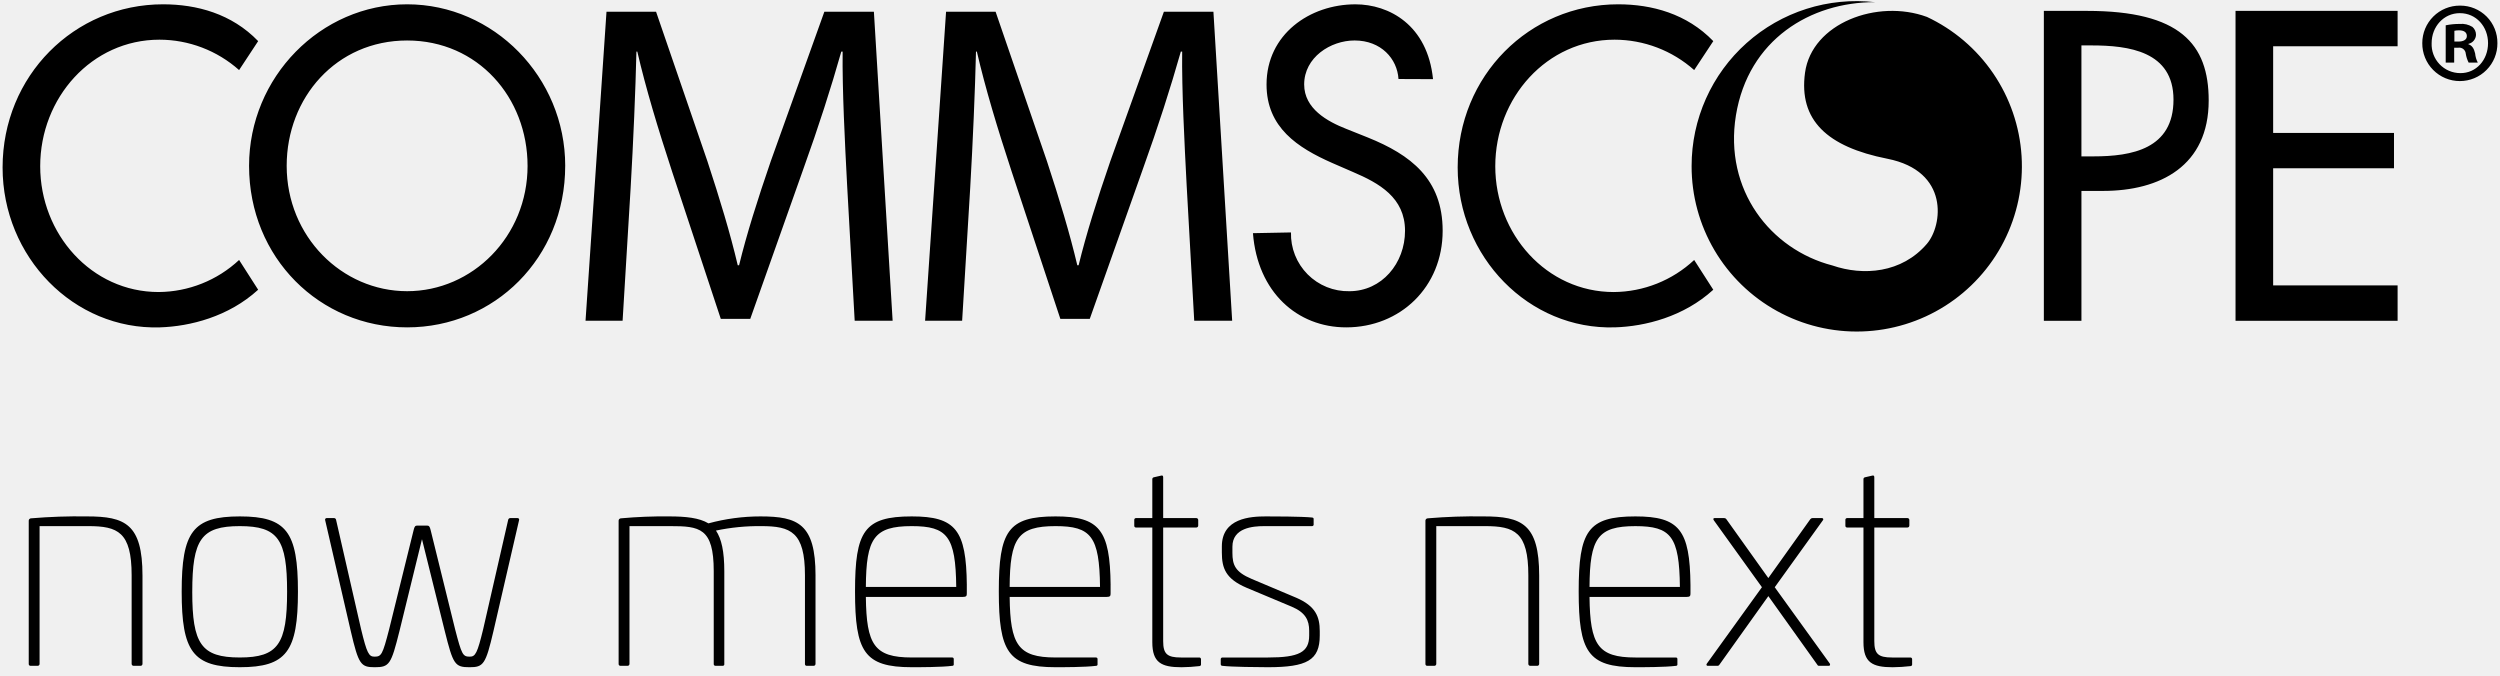
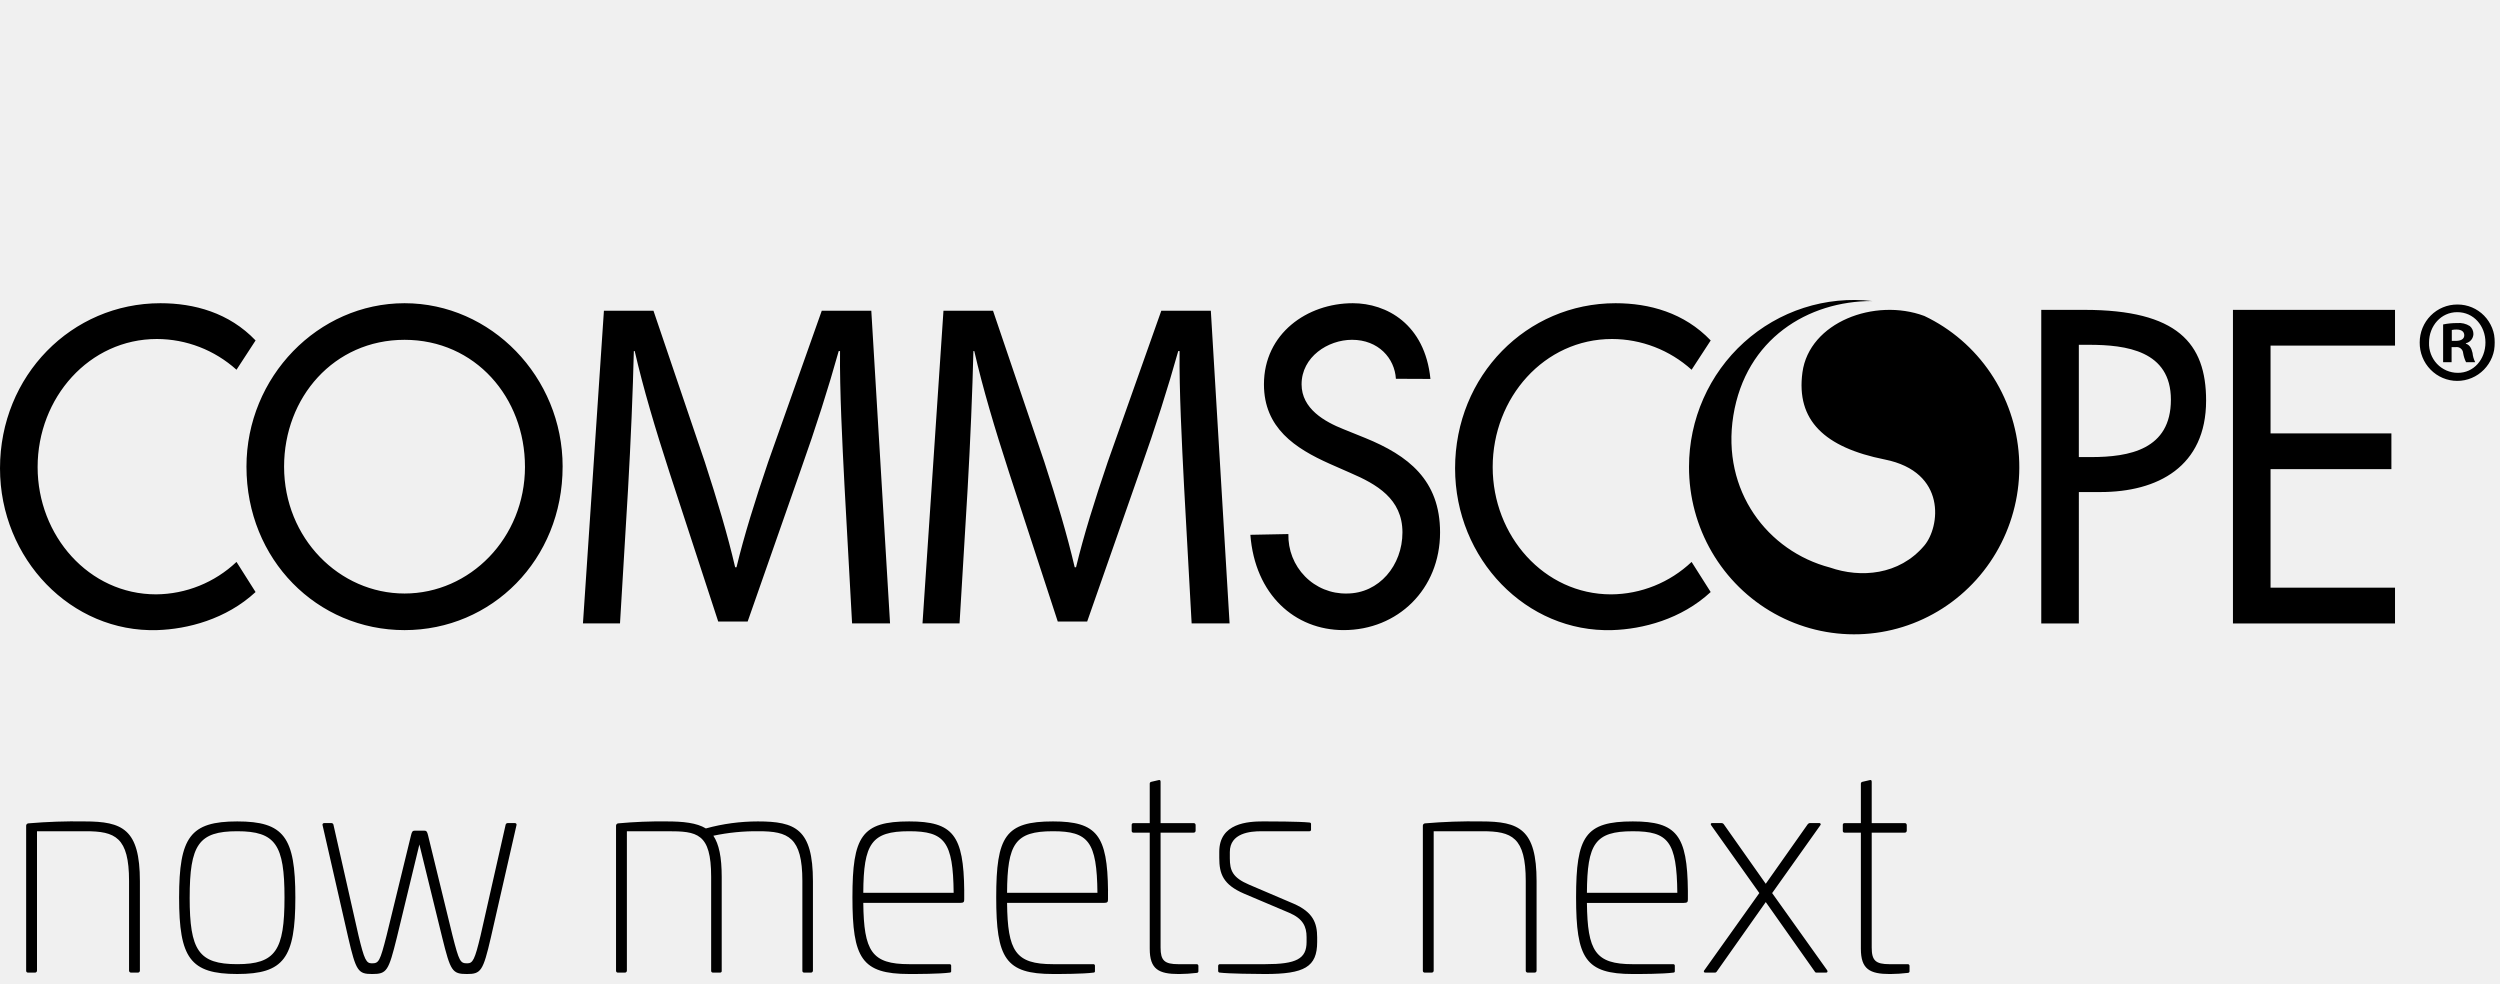
- <svg xmlns="http://www.w3.org/2000/svg" width="174" height="47" viewBox="0 0 174 47" fill="none">
-   <g clip-path="url(#clip0_84_1056)">
-     <path fill-rule="evenodd" clip-rule="evenodd" d="M16.641 4.877C15.114 3.518 13.143 2.765 11.099 2.762C6.393 2.762 2.798 6.794 2.798 11.571C2.798 16.289 6.364 20.325 11.042 20.325C13.122 20.311 15.121 19.514 16.641 18.094L17.967 20.165C15.91 22.048 13.219 22.719 11.128 22.785C5.141 22.971 0.18 17.892 0.18 11.657C0.18 5.278 5.166 0.3 11.349 0.3C13.692 0.3 16.128 0.953 17.968 2.862L16.641 4.877ZM39.338 11.542C39.338 17.949 34.408 22.785 28.336 22.785C22.265 22.785 17.335 17.949 17.335 11.542C17.335 5.364 22.32 0.3 28.337 0.3C34.355 0.3 39.339 5.364 39.339 11.542L39.338 11.542ZM36.718 11.542C36.718 6.794 33.265 2.818 28.336 2.818C23.407 2.818 19.953 6.794 19.953 11.542C19.953 16.463 23.797 20.267 28.337 20.267C32.877 20.267 36.719 16.463 36.719 11.542L36.718 11.542ZM97.335 5.499C97.249 4.088 96.121 2.817 94.279 2.817C92.609 2.817 90.77 3.991 90.77 5.879C90.77 7.566 92.385 8.454 93.695 8.968L95.198 9.569C98.179 10.77 100.409 12.457 100.409 16.062C100.409 19.981 97.455 22.785 93.695 22.785C90.296 22.785 87.525 20.34 87.205 16.229L89.852 16.177C89.838 16.716 89.933 17.253 90.132 17.754C90.331 18.255 90.629 18.71 91.009 19.093C91.389 19.475 91.843 19.777 92.343 19.979C92.843 20.181 93.378 20.279 93.917 20.268C96.173 20.268 97.79 18.324 97.79 16.063C97.79 13.746 95.98 12.745 94.169 11.972L92.72 11.342C90.325 10.284 88.151 8.883 88.151 5.88C88.151 2.389 91.16 0.301 94.335 0.301C96.676 0.301 99.356 1.733 99.739 5.509L97.335 5.499ZM144.867 22.326H142.252V0.758H145.257C151.72 0.758 153.725 3.047 153.725 6.994C153.725 11.542 150.357 13.288 146.372 13.288H144.868V22.326H144.867ZM144.867 10.884H145.706C148.378 10.884 151.275 10.369 151.275 6.937C151.275 3.563 148.155 3.161 145.566 3.161H144.867V10.884ZM155.593 0.758H166.873V3.218H158.211V9.254H166.622V11.713H158.211V19.866H166.873V22.327H155.593V0.758ZM117.915 4.877C116.389 3.517 114.417 2.765 112.373 2.762C107.665 2.762 104.071 6.795 104.071 11.572C104.071 16.29 107.637 20.326 112.316 20.326C114.396 20.312 116.395 19.516 117.915 18.095L119.244 20.166C117.186 22.049 114.492 22.72 112.4 22.784C106.416 22.971 101.454 17.892 101.454 11.657C101.454 5.278 106.441 0.3 112.623 0.3C114.968 0.3 117.402 0.953 119.245 2.862L117.915 4.877ZM59.486 22.323H62.127L60.823 0.817H57.375L53.646 11.219C52.714 13.932 51.969 16.293 51.44 18.462H51.347C50.821 16.228 50.105 13.868 49.235 11.219L45.662 0.817H42.212L40.753 22.322H43.333L43.891 13.102C44.078 9.879 44.233 6.274 44.295 3.593H44.357C44.949 6.146 45.787 8.921 46.781 11.953L50.167 22.193H52.218L55.913 11.762C56.97 8.825 57.841 6.114 58.554 3.593H58.647C58.617 6.273 58.802 9.878 58.959 12.878L59.486 22.323ZM83.118 22.323H85.759L84.454 0.817H81.006L77.278 11.219C76.345 13.932 75.602 16.293 75.072 18.462H74.98C74.452 16.228 73.737 13.868 72.867 11.219L69.294 0.817H65.846L64.387 22.322H66.965L67.525 13.102C67.711 9.879 67.866 6.274 67.929 3.593H67.99C68.581 6.146 69.42 8.921 70.415 11.953L73.8 22.193H75.848L79.545 11.762C80.601 8.825 81.47 6.114 82.185 3.593H82.279C82.247 6.273 82.435 9.878 82.59 12.877L83.118 22.323ZM170.811 3.322H171.089C171.151 3.311 171.215 3.313 171.277 3.329C171.338 3.344 171.396 3.372 171.445 3.412C171.495 3.451 171.536 3.5 171.566 3.556C171.595 3.612 171.613 3.673 171.617 3.736C171.652 3.953 171.719 4.163 171.818 4.359H172.455C172.352 4.16 172.289 3.943 172.269 3.72C172.191 3.371 172.051 3.163 171.804 3.083V3.052C171.947 3.021 172.077 2.943 172.172 2.83C172.267 2.718 172.323 2.577 172.33 2.43C172.332 2.325 172.311 2.22 172.268 2.124C172.225 2.028 172.162 1.942 172.082 1.873C171.818 1.709 171.508 1.636 171.198 1.666C170.87 1.663 170.542 1.696 170.221 1.761V4.358H170.811V3.321V3.322ZM170.825 2.143C170.932 2.12 171.042 2.109 171.152 2.111C171.524 2.111 171.693 2.271 171.693 2.509C171.693 2.782 171.43 2.892 171.105 2.892H170.825V2.143ZM171.212 0.391C170.868 0.389 170.527 0.455 170.209 0.585C169.891 0.716 169.601 0.908 169.358 1.151C169.114 1.394 168.921 1.682 168.789 2C168.658 2.318 168.59 2.659 168.591 3.003C168.588 3.349 168.653 3.691 168.783 4.011C168.912 4.332 169.104 4.623 169.348 4.868C169.591 5.114 169.88 5.309 170.199 5.442C170.518 5.575 170.86 5.643 171.205 5.643C171.551 5.643 171.893 5.575 172.212 5.442C172.531 5.309 172.82 5.114 173.063 4.868C173.306 4.623 173.498 4.332 173.628 4.011C173.758 3.691 173.823 3.349 173.82 3.003C173.824 2.661 173.76 2.321 173.631 2.004C173.503 1.686 173.313 1.398 173.072 1.154C172.831 0.911 172.544 0.719 172.228 0.588C171.911 0.456 171.572 0.39 171.23 0.391H171.212ZM171.212 0.916C172.346 0.916 173.168 1.856 173.168 3.003C173.168 4.166 172.346 5.105 171.23 5.089C170.961 5.088 170.695 5.032 170.448 4.926C170.201 4.819 169.978 4.664 169.792 4.469C169.607 4.274 169.462 4.044 169.368 3.792C169.273 3.54 169.231 3.272 169.242 3.003C169.242 1.856 170.081 0.916 171.198 0.916H171.212ZM134.108 1.175C130.664 -0.09 126.103 1.611 125.63 5.06C125.18 8.359 127.168 10.221 131.357 11.048C135.703 11.905 135.205 15.695 134.112 16.971C132.361 19.016 129.675 19.214 127.539 18.478C123.225 17.36 119.98 13.226 120.82 8.031C121.683 2.748 126.023 0.141 130.496 0.151C128.891 -0.031 127.265 0.128 125.725 0.618C124.185 1.108 122.767 1.918 121.562 2.995C120.357 4.071 119.393 5.39 118.734 6.865C118.075 8.341 117.734 9.938 117.736 11.554C117.731 13.614 118.28 15.638 119.325 17.413C120.371 19.189 121.874 20.651 123.678 21.646C125.482 22.641 127.521 23.133 129.58 23.07C131.639 23.007 133.644 22.392 135.384 21.289C137.124 20.186 138.536 18.635 139.471 16.799C140.406 14.963 140.831 12.91 140.701 10.854C140.57 8.797 139.89 6.814 138.73 5.111C137.57 3.408 135.974 2.048 134.108 1.174L134.108 1.175ZM9.917 40.059V46.206C9.917 46.224 9.914 46.241 9.907 46.258C9.901 46.275 9.891 46.29 9.878 46.302C9.865 46.315 9.85 46.325 9.834 46.332C9.817 46.338 9.799 46.341 9.781 46.341H9.298C9.28 46.341 9.262 46.338 9.246 46.332C9.229 46.325 9.214 46.315 9.201 46.302C9.188 46.29 9.178 46.275 9.172 46.258C9.165 46.241 9.162 46.224 9.162 46.206V40.04C9.162 37.024 8.195 36.618 6.143 36.618H2.755V46.206C2.755 46.224 2.752 46.241 2.746 46.258C2.739 46.275 2.729 46.29 2.716 46.302C2.704 46.315 2.688 46.325 2.672 46.332C2.655 46.338 2.637 46.341 2.619 46.341H2.136C2.117 46.343 2.099 46.341 2.082 46.335C2.064 46.329 2.048 46.319 2.035 46.306C2.022 46.293 2.012 46.277 2.006 46.26C2 46.242 1.998 46.224 2 46.206V36.232C2.002 36.191 2.019 36.152 2.048 36.124C2.076 36.095 2.115 36.078 2.156 36.076C3.456 35.966 4.76 35.921 6.065 35.942C8.698 35.942 9.917 36.464 9.917 40.059L9.917 40.059ZM20.737 41.18C20.737 45.336 19.943 46.438 16.691 46.438C13.42 46.438 12.645 45.336 12.645 41.18C12.645 37.024 13.421 35.942 16.693 35.942C19.944 35.942 20.737 37.024 20.737 41.18ZM13.381 41.18C13.381 44.814 14.001 45.761 16.691 45.761C19.362 45.761 19.982 44.814 19.982 41.18C19.982 37.547 19.362 36.618 16.691 36.618C14.002 36.618 13.382 37.546 13.382 41.18H13.381ZM36.009 36.058C36.029 36.055 36.049 36.058 36.067 36.065C36.086 36.073 36.101 36.085 36.113 36.101C36.125 36.117 36.133 36.136 36.135 36.156C36.137 36.175 36.133 36.195 36.125 36.213L34.344 43.926C33.802 46.246 33.648 46.439 32.68 46.439C31.654 46.439 31.538 46.246 30.957 43.926L29.37 37.528L27.802 43.926C27.221 46.246 27.105 46.439 26.079 46.439C25.111 46.439 24.956 46.246 24.414 43.926L22.633 36.213C22.625 36.195 22.622 36.175 22.624 36.156C22.626 36.136 22.634 36.117 22.646 36.101C22.657 36.086 22.673 36.073 22.692 36.065C22.71 36.058 22.73 36.055 22.75 36.058H23.254C23.286 36.059 23.317 36.071 23.342 36.092C23.367 36.113 23.384 36.142 23.389 36.174L25.131 43.79C25.538 45.471 25.673 45.703 26.06 45.703C26.544 45.703 26.622 45.587 27.086 43.79L28.79 36.889C28.848 36.638 28.906 36.58 29.041 36.58H29.719C29.854 36.58 29.913 36.638 29.971 36.889L31.674 43.79C32.138 45.587 32.216 45.703 32.7 45.703C33.087 45.703 33.222 45.47 33.629 43.79L35.371 36.174C35.379 36.139 35.398 36.108 35.427 36.087C35.456 36.065 35.491 36.055 35.527 36.058H36.011H36.009ZM56.76 40.059V46.206C56.76 46.224 56.757 46.242 56.75 46.258C56.744 46.275 56.734 46.29 56.721 46.303C56.708 46.315 56.693 46.325 56.677 46.332C56.66 46.339 56.642 46.342 56.624 46.341H56.142C56.125 46.341 56.108 46.338 56.093 46.331C56.077 46.324 56.063 46.313 56.052 46.3C56.041 46.287 56.033 46.272 56.029 46.256C56.024 46.24 56.023 46.223 56.025 46.206V40.04C56.025 37.024 55.038 36.618 52.986 36.618C51.926 36.606 50.868 36.71 49.831 36.928C50.218 37.507 50.412 38.377 50.412 39.769V46.206C50.416 46.223 50.416 46.24 50.412 46.257C50.408 46.274 50.4 46.29 50.389 46.303C50.377 46.316 50.363 46.327 50.347 46.333C50.331 46.34 50.313 46.343 50.296 46.341H49.792C49.776 46.341 49.759 46.337 49.743 46.33C49.728 46.323 49.714 46.313 49.703 46.3C49.692 46.287 49.684 46.272 49.679 46.256C49.675 46.239 49.673 46.222 49.676 46.206V39.75C49.676 36.734 48.689 36.618 46.637 36.618H43.812V46.206C43.812 46.224 43.809 46.242 43.802 46.258C43.795 46.275 43.785 46.29 43.773 46.303C43.76 46.315 43.745 46.325 43.728 46.332C43.712 46.339 43.694 46.342 43.676 46.341H43.192C43.174 46.343 43.155 46.341 43.138 46.335C43.12 46.329 43.105 46.319 43.092 46.306C43.078 46.293 43.069 46.278 43.062 46.26C43.056 46.243 43.054 46.224 43.056 46.206V36.232C43.058 36.191 43.075 36.153 43.104 36.124C43.133 36.095 43.171 36.078 43.212 36.076C44.331 35.974 45.455 35.929 46.579 35.942C47.721 35.942 48.669 36.039 49.308 36.426C50.488 36.105 51.706 35.942 52.928 35.942C55.541 35.942 56.761 36.464 56.761 40.059H56.76ZM67.29 40.716V41.296C67.29 41.47 67.27 41.547 66.999 41.547H60.264C60.303 44.872 60.845 45.761 63.458 45.761H66.265C66.281 45.759 66.297 45.761 66.312 45.766C66.327 45.771 66.34 45.78 66.352 45.791C66.363 45.802 66.371 45.816 66.376 45.831C66.381 45.846 66.383 45.862 66.381 45.877V46.225C66.384 46.24 66.384 46.255 66.381 46.269C66.378 46.283 66.371 46.296 66.362 46.308C66.352 46.319 66.34 46.328 66.327 46.334C66.313 46.34 66.299 46.342 66.284 46.341C65.549 46.438 63.981 46.438 63.459 46.438C60.148 46.438 59.51 45.355 59.51 41.161C59.51 36.966 60.148 35.942 63.457 35.942C66.516 35.942 67.252 36.889 67.291 40.716H67.29ZM60.263 40.852H66.554C66.516 37.333 65.935 36.618 63.457 36.618C60.825 36.618 60.283 37.469 60.264 40.852H60.263ZM77.297 40.716V41.296C77.297 41.47 77.278 41.547 77.007 41.547H70.272C70.31 44.872 70.852 45.761 73.466 45.761H76.272C76.288 45.759 76.304 45.761 76.319 45.766C76.334 45.771 76.348 45.78 76.359 45.791C76.37 45.802 76.379 45.816 76.384 45.831C76.389 45.846 76.391 45.862 76.389 45.877V46.225C76.392 46.24 76.392 46.255 76.389 46.269C76.385 46.283 76.379 46.296 76.369 46.308C76.36 46.319 76.348 46.328 76.334 46.334C76.321 46.34 76.306 46.342 76.292 46.341C75.556 46.438 73.988 46.438 73.466 46.438C70.156 46.438 69.517 45.355 69.517 41.161C69.517 36.966 70.156 35.942 73.466 35.942C76.524 35.942 77.26 36.889 77.299 40.716H77.297ZM70.271 40.852H76.562C76.523 37.333 75.942 36.618 73.465 36.618C70.833 36.618 70.291 37.469 70.272 40.852H70.271ZM80.821 33.101C80.899 33.082 80.957 33.101 80.957 33.217V36.058H83.26C83.278 36.058 83.296 36.061 83.312 36.068C83.329 36.074 83.344 36.084 83.357 36.097C83.37 36.11 83.38 36.125 83.386 36.141C83.393 36.158 83.396 36.176 83.396 36.194V36.58C83.396 36.598 83.393 36.616 83.386 36.633C83.38 36.649 83.37 36.664 83.357 36.677C83.344 36.69 83.329 36.7 83.312 36.706C83.296 36.713 83.278 36.716 83.26 36.715H80.957V44.622C80.957 45.511 81.228 45.762 82.195 45.762H83.454C83.471 45.76 83.488 45.761 83.504 45.766C83.52 45.77 83.535 45.778 83.548 45.789C83.561 45.8 83.571 45.814 83.578 45.829C83.585 45.845 83.589 45.862 83.589 45.879V46.226C83.592 46.243 83.591 46.26 83.587 46.277C83.582 46.293 83.574 46.308 83.563 46.321C83.552 46.334 83.538 46.345 83.522 46.352C83.507 46.358 83.49 46.362 83.473 46.362C83.062 46.41 82.648 46.436 82.234 46.44C80.821 46.44 80.201 46.111 80.201 44.7V36.716H79.061C79.044 36.716 79.027 36.712 79.012 36.705C78.996 36.698 78.983 36.688 78.972 36.675C78.961 36.662 78.953 36.647 78.948 36.63C78.943 36.614 78.942 36.597 78.945 36.58V36.194C78.942 36.177 78.943 36.16 78.948 36.144C78.953 36.127 78.961 36.112 78.972 36.099C78.983 36.087 78.996 36.076 79.012 36.069C79.027 36.062 79.044 36.059 79.061 36.059H80.201V33.352C80.2 33.319 80.21 33.286 80.232 33.261C80.254 33.236 80.285 33.22 80.318 33.217L80.821 33.101ZM91.332 36.02C91.429 36.039 91.429 36.078 91.429 36.155V36.484C91.433 36.501 91.433 36.518 91.429 36.535C91.425 36.552 91.417 36.568 91.405 36.581C91.394 36.594 91.38 36.605 91.363 36.611C91.347 36.618 91.33 36.62 91.312 36.619H87.964C87.209 36.619 85.776 36.735 85.776 38.049V38.474C85.776 39.325 85.97 39.808 87.112 40.291L90.228 41.606C91.564 42.186 91.855 42.92 91.855 43.925V44.235C91.855 45.955 90.964 46.438 88.235 46.438C87.615 46.438 85.68 46.419 85.079 46.342C85.064 46.343 85.048 46.34 85.034 46.335C85.019 46.329 85.006 46.321 84.995 46.31C84.984 46.299 84.976 46.286 84.97 46.271C84.965 46.257 84.962 46.241 84.963 46.226V45.878C84.963 45.861 84.967 45.844 84.974 45.829C84.981 45.813 84.992 45.8 85.004 45.789C85.017 45.778 85.032 45.769 85.049 45.765C85.065 45.76 85.082 45.759 85.099 45.762H88.254C90.403 45.762 91.119 45.394 91.119 44.234V43.906C91.119 43.171 90.867 42.63 89.9 42.224L86.764 40.909C85.312 40.291 85.041 39.556 85.041 38.455V38.029C85.041 36.058 87.035 35.942 88.1 35.942C88.564 35.942 90.577 35.942 91.332 36.02V36.02ZM107.127 40.059V46.206C107.127 46.224 107.124 46.242 107.117 46.259C107.111 46.275 107.101 46.291 107.088 46.303C107.075 46.316 107.06 46.326 107.044 46.332C107.027 46.339 107.009 46.342 106.991 46.342H106.507C106.49 46.342 106.472 46.339 106.455 46.332C106.438 46.326 106.423 46.316 106.411 46.303C106.398 46.291 106.388 46.275 106.381 46.259C106.375 46.242 106.372 46.224 106.372 46.206V40.04C106.372 37.024 105.404 36.618 103.352 36.618H99.965V46.206C99.965 46.224 99.962 46.241 99.955 46.258C99.949 46.275 99.939 46.29 99.926 46.302C99.913 46.315 99.898 46.325 99.882 46.332C99.865 46.338 99.847 46.341 99.829 46.341H99.345C99.327 46.343 99.308 46.341 99.291 46.335C99.274 46.329 99.258 46.319 99.245 46.306C99.232 46.293 99.222 46.277 99.216 46.26C99.21 46.242 99.208 46.224 99.21 46.206V36.232C99.212 36.191 99.228 36.152 99.257 36.124C99.286 36.095 99.325 36.078 99.365 36.076C100.665 35.966 101.97 35.921 103.274 35.942C105.907 35.942 107.127 36.464 107.127 40.059V40.059ZM117.657 40.717V41.297C117.657 41.471 117.637 41.548 117.367 41.548H110.63C110.669 44.873 111.211 45.762 113.824 45.762H116.631C116.647 45.76 116.663 45.761 116.678 45.767C116.693 45.772 116.707 45.78 116.718 45.791C116.729 45.803 116.737 45.816 116.743 45.831C116.748 45.846 116.749 45.862 116.747 45.878V46.226C116.751 46.24 116.751 46.255 116.747 46.269C116.744 46.283 116.737 46.297 116.728 46.308C116.719 46.319 116.707 46.328 116.693 46.334C116.68 46.34 116.665 46.343 116.651 46.342C115.915 46.438 114.347 46.438 113.825 46.438C110.515 46.438 109.876 45.356 109.876 41.161C109.876 36.967 110.514 35.942 113.824 35.942C116.883 35.942 117.618 36.889 117.657 40.716V40.717ZM110.63 40.852H116.921C116.883 37.334 116.302 36.619 113.824 36.619C111.192 36.618 110.65 37.469 110.63 40.852V40.852ZM126.793 36.058C126.813 36.054 126.833 36.057 126.851 36.065C126.869 36.074 126.883 36.088 126.892 36.106C126.901 36.124 126.904 36.144 126.9 36.164C126.896 36.183 126.886 36.201 126.871 36.214L123.522 40.872L127.356 46.187C127.395 46.264 127.375 46.342 127.278 46.342H126.62C126.592 46.346 126.564 46.34 126.539 46.326C126.515 46.312 126.495 46.291 126.484 46.264L123.077 41.49L119.67 46.264C119.654 46.291 119.631 46.313 119.604 46.326C119.576 46.34 119.545 46.346 119.514 46.342H118.875C118.856 46.346 118.836 46.343 118.818 46.335C118.8 46.326 118.785 46.312 118.777 46.294C118.768 46.276 118.765 46.256 118.769 46.236C118.772 46.217 118.783 46.199 118.798 46.186L122.63 40.87L119.281 36.212C119.223 36.134 119.243 36.056 119.34 36.056H119.998C120.028 36.057 120.057 36.064 120.084 36.077C120.111 36.091 120.135 36.11 120.153 36.134L123.076 40.232L125.999 36.134C126.018 36.11 126.041 36.091 126.068 36.077C126.095 36.064 126.125 36.057 126.155 36.056H126.793V36.058ZM130.316 33.101C130.394 33.082 130.452 33.101 130.452 33.217V36.058H132.755C132.773 36.058 132.791 36.061 132.808 36.068C132.824 36.074 132.84 36.084 132.852 36.097C132.865 36.11 132.875 36.125 132.881 36.141C132.888 36.158 132.891 36.176 132.891 36.194V36.58C132.891 36.598 132.888 36.616 132.881 36.632C132.875 36.649 132.865 36.664 132.852 36.677C132.839 36.689 132.824 36.699 132.808 36.706C132.791 36.713 132.773 36.716 132.755 36.715H130.452V44.622C130.452 45.511 130.723 45.762 131.691 45.762H132.949C132.966 45.76 132.983 45.761 132.999 45.766C133.016 45.77 133.031 45.778 133.043 45.789C133.056 45.8 133.067 45.814 133.074 45.829C133.081 45.845 133.084 45.862 133.084 45.879V46.226C133.087 46.243 133.086 46.26 133.082 46.277C133.077 46.293 133.069 46.308 133.058 46.321C133.047 46.334 133.033 46.345 133.018 46.352C133.002 46.358 132.986 46.362 132.969 46.362C132.557 46.41 132.144 46.436 131.729 46.44C130.316 46.44 129.697 46.111 129.697 44.7V36.716H128.555C128.538 36.716 128.521 36.712 128.506 36.705C128.49 36.698 128.477 36.688 128.466 36.675C128.455 36.662 128.447 36.647 128.442 36.63C128.437 36.614 128.436 36.597 128.439 36.58V36.194C128.436 36.177 128.437 36.16 128.442 36.144C128.447 36.127 128.455 36.112 128.466 36.099C128.477 36.087 128.49 36.076 128.506 36.069C128.521 36.062 128.538 36.059 128.555 36.059H129.697V33.352C129.695 33.319 129.706 33.286 129.728 33.261C129.749 33.236 129.78 33.22 129.813 33.217L130.316 33.101Z" fill="black" />
+ <svg xmlns="http://www.w3.org/2000/svg" width="150" height="59" viewBox="0 0 150 59" fill="none">
+   <mask id="mask0_224_275" style="mask-type:luminance" maskUnits="userSpaceOnUse" x="0" y="18" width="150" height="41">
+     <path d="M149.69 18H0V58.442H149.69V18Z" fill="white" />
+   </mask>
+   <g mask="url(#mask0_224_275)">
+     <path fill-rule="evenodd" clip-rule="evenodd" d="M14.19 22.185C12.874 21 11.175 20.343 9.413 20.34C5.356 20.34 2.257 23.858 2.257 28.025C2.257 32.14 5.331 35.661 9.363 35.661C11.157 35.648 12.88 34.954 14.19 33.715L15.334 35.522C13.56 37.164 11.241 37.749 9.438 37.806C4.277 37.969 0 33.539 0 28.099C0 22.535 4.298 18.193 9.628 18.193C11.648 18.193 13.748 18.762 15.335 20.427L14.19 22.185ZM33.757 28C33.757 33.589 29.506 37.807 24.272 37.807C19.038 37.807 14.788 33.588 14.788 27.999C14.788 22.61 19.086 18.193 24.273 18.193C29.461 18.193 33.758 22.61 33.758 27.999L33.757 28ZM31.498 28C31.498 23.858 28.521 20.389 24.272 20.389C20.024 20.389 17.045 23.858 17.045 27.999C17.045 32.292 20.36 35.611 24.273 35.611C28.187 35.611 31.499 32.292 31.499 27.999L31.498 28ZM83.754 22.727C83.68 21.497 82.708 20.388 81.12 20.388C79.68 20.388 78.095 21.412 78.095 23.059C78.095 24.531 79.487 25.305 80.616 25.754L81.912 26.278C84.482 27.325 86.404 28.797 86.404 31.942C86.404 35.361 83.858 37.806 80.616 37.806C77.686 37.806 75.297 35.674 75.022 32.088L77.303 32.043C77.291 32.513 77.373 32.981 77.544 33.418C77.716 33.855 77.973 34.253 78.301 34.586C78.628 34.92 79.019 35.183 79.45 35.359C79.881 35.535 80.343 35.621 80.808 35.611C82.752 35.611 84.147 33.915 84.147 31.943C84.147 29.922 82.586 29.048 81.025 28.375L79.776 27.825C77.711 26.901 75.837 25.68 75.837 23.06C75.837 20.015 78.431 18.193 81.168 18.193C83.186 18.193 85.496 19.442 85.826 22.736L83.754 22.727ZM124.73 37.407H122.476V18.592H125.066C130.638 18.592 132.366 20.589 132.366 24.032C132.366 27.999 129.463 29.523 126.027 29.523H124.731L124.73 37.407ZM124.73 27.425H125.453C127.757 27.425 130.254 26.976 130.254 23.982C130.254 21.038 127.564 20.688 125.333 20.688H124.73V27.425ZM133.977 18.592H143.701V20.738H136.233V26.003H143.484V28.149H136.233V35.261H143.701V37.407H133.977V18.592ZM101.496 22.185C100.18 20.999 98.48 20.342 96.718 20.34C92.659 20.34 89.561 23.858 89.561 28.026C89.561 32.141 92.635 35.662 96.669 35.662C98.462 35.65 100.185 34.955 101.496 33.716L102.641 35.522C100.867 37.165 98.545 37.75 96.741 37.806C91.583 37.969 87.305 33.538 87.305 28.099C87.305 22.535 91.604 18.193 96.933 18.193C98.955 18.193 101.053 18.762 102.642 20.427L101.496 22.185ZM51.125 37.404H53.403L52.278 18.644H49.306L46.091 27.717C45.288 30.084 44.646 32.144 44.19 34.035H44.109C43.656 32.087 43.039 30.028 42.288 27.717L39.208 18.644H36.235L34.977 37.403H37.2L37.682 29.36C37.843 26.548 37.977 23.403 38.03 21.065H38.083C38.593 23.292 39.316 25.713 40.173 28.358L43.092 37.29H44.86L48.046 28.191C48.957 25.629 49.707 23.264 50.322 21.065H50.402C50.376 23.403 50.536 26.548 50.671 29.164L51.125 37.404ZM71.498 37.404H73.775L72.65 18.644H69.678L66.464 27.717C65.659 30.084 65.019 32.144 64.562 34.035H64.482C64.027 32.087 63.411 30.028 62.661 27.717L59.581 18.644H56.608L55.35 37.403H57.573L58.056 29.36C58.217 26.548 58.35 23.403 58.404 21.065H58.457C58.966 23.292 59.689 25.713 60.547 28.358L63.465 37.29H65.231L68.418 28.191C69.329 25.629 70.078 23.264 70.694 21.065H70.775C70.748 23.403 70.909 26.548 71.043 29.164L71.498 37.404ZM147.096 20.828H147.335C147.389 20.819 147.444 20.821 147.497 20.834C147.55 20.848 147.6 20.873 147.642 20.907C147.685 20.941 147.721 20.984 147.746 21.032C147.771 21.081 147.787 21.135 147.79 21.19C147.821 21.379 147.878 21.562 147.964 21.733H148.513C148.424 21.559 148.37 21.37 148.352 21.176C148.285 20.871 148.165 20.69 147.952 20.62V20.593C148.075 20.566 148.187 20.498 148.269 20.4C148.351 20.302 148.399 20.179 148.405 20.05C148.407 19.959 148.389 19.868 148.352 19.784C148.315 19.7 148.26 19.625 148.191 19.565C147.964 19.421 147.696 19.358 147.429 19.384C147.146 19.382 146.864 19.41 146.587 19.467V21.732H147.096V20.828ZM147.108 19.8C147.2 19.78 147.295 19.77 147.389 19.772C147.71 19.772 147.856 19.912 147.856 20.12C147.856 20.357 147.629 20.453 147.349 20.453H147.108V19.8ZM147.441 18.271C147.145 18.27 146.851 18.328 146.577 18.441C146.302 18.555 146.052 18.723 145.843 18.935C145.633 19.146 145.466 19.398 145.352 19.676C145.24 19.953 145.181 20.25 145.182 20.55C145.179 20.852 145.235 21.151 145.347 21.43C145.458 21.709 145.624 21.963 145.834 22.177C146.044 22.392 146.293 22.562 146.568 22.678C146.843 22.794 147.138 22.854 147.435 22.854C147.733 22.854 148.028 22.794 148.303 22.678C148.578 22.562 148.827 22.392 149.037 22.177C149.246 21.963 149.412 21.709 149.524 21.43C149.636 21.151 149.692 20.852 149.69 20.55C149.693 20.252 149.638 19.955 149.527 19.678C149.416 19.402 149.252 19.15 149.045 18.938C148.837 18.726 148.589 18.558 148.317 18.443C148.044 18.329 147.752 18.27 147.457 18.271H147.441ZM147.441 18.73C148.419 18.73 149.127 19.55 149.127 20.55C149.127 21.565 148.419 22.384 147.457 22.37C147.225 22.369 146.996 22.32 146.783 22.227C146.57 22.134 146.377 21.999 146.217 21.829C146.058 21.659 145.933 21.458 145.852 21.238C145.77 21.019 145.733 20.785 145.743 20.55C145.743 19.55 146.466 18.73 147.429 18.73H147.441ZM115.455 18.956C112.486 17.852 108.554 19.336 108.146 22.345C107.758 25.222 109.472 26.846 113.083 27.569C116.83 28.316 116.401 31.622 115.458 32.735C113.949 34.519 111.633 34.692 109.792 34.05C106.073 33.074 103.276 29.468 104 24.937C104.744 20.328 108.485 18.054 112.341 18.063C110.958 17.904 109.556 18.042 108.228 18.47C106.901 18.897 105.678 19.604 104.639 20.543C103.601 21.482 102.77 22.633 102.202 23.92C101.633 25.206 101.34 26.6 101.341 28.01C101.337 29.807 101.81 31.572 102.711 33.121C103.613 34.67 104.908 35.945 106.464 36.813C108.019 37.681 109.777 38.11 111.552 38.055C113.327 38.001 115.055 37.464 116.555 36.502C118.055 35.539 119.272 34.187 120.078 32.585C120.884 30.984 121.251 29.192 121.139 27.399C121.026 25.605 120.439 23.875 119.439 22.389C118.439 20.904 117.064 19.718 115.455 18.955V18.956ZM8.394 52.876V58.238C8.394 58.253 8.391 58.269 8.386 58.283C8.38 58.298 8.371 58.311 8.36 58.322C8.349 58.333 8.336 58.342 8.322 58.348C8.308 58.353 8.292 58.356 8.277 58.356H7.86C7.845 58.356 7.829 58.353 7.815 58.348C7.801 58.342 7.788 58.333 7.777 58.322C7.766 58.311 7.757 58.298 7.751 58.283C7.746 58.269 7.743 58.253 7.743 58.238V52.859C7.743 50.228 6.909 49.874 5.14 49.874H2.22V58.238C2.22 58.253 2.217 58.269 2.212 58.283C2.206 58.298 2.197 58.311 2.186 58.322C2.175 58.333 2.162 58.342 2.148 58.348C2.134 58.353 2.118 58.356 2.103 58.356H1.686C1.67 58.358 1.654 58.356 1.639 58.351C1.624 58.345 1.61 58.337 1.599 58.325C1.588 58.314 1.579 58.3 1.574 58.285C1.569 58.27 1.567 58.254 1.569 58.238V49.537C1.57 49.502 1.585 49.468 1.61 49.443C1.635 49.418 1.668 49.403 1.703 49.401C2.824 49.305 3.948 49.266 5.073 49.285C7.343 49.285 8.394 49.739 8.394 52.876ZM17.721 53.854C17.721 57.479 17.037 58.44 14.233 58.44C11.413 58.44 10.746 57.479 10.746 53.854C10.746 50.228 11.414 49.285 14.235 49.285C17.038 49.285 17.721 50.228 17.721 53.854ZM11.38 53.854C11.38 57.024 11.914 57.85 14.233 57.85C16.536 57.85 17.07 57.024 17.07 53.854C17.07 50.684 16.536 49.874 14.233 49.874C11.915 49.874 11.381 50.684 11.381 53.854H11.38ZM30.887 49.385C30.904 49.383 30.921 49.385 30.937 49.392C30.953 49.398 30.967 49.409 30.977 49.423C30.987 49.437 30.993 49.453 30.995 49.471C30.997 49.488 30.994 49.505 30.987 49.521L29.452 56.249C28.985 58.273 28.851 58.441 28.017 58.441C27.133 58.441 27.032 58.273 26.532 56.249L25.163 50.668L23.812 56.249C23.311 58.273 23.211 58.441 22.327 58.441C21.492 58.441 21.359 58.273 20.892 56.249L19.356 49.521C19.349 49.505 19.346 49.488 19.348 49.471C19.35 49.453 19.357 49.437 19.367 49.423C19.377 49.41 19.391 49.399 19.407 49.392C19.422 49.385 19.439 49.383 19.456 49.385H19.891C19.919 49.386 19.946 49.397 19.967 49.415C19.989 49.433 20.003 49.459 20.008 49.487L21.51 56.13C21.86 57.597 21.977 57.8 22.311 57.8C22.728 57.8 22.795 57.698 23.195 56.13L24.663 50.11C24.713 49.891 24.764 49.84 24.881 49.84H25.464C25.581 49.84 25.631 49.891 25.681 50.11L27.15 56.13C27.55 57.698 27.617 57.8 28.034 57.8C28.368 57.8 28.485 57.596 28.835 56.13L30.337 49.487C30.343 49.456 30.361 49.429 30.385 49.41C30.41 49.392 30.44 49.383 30.471 49.385H30.888H30.887ZM48.776 52.876V58.238C48.776 58.254 48.773 58.269 48.767 58.284C48.762 58.298 48.753 58.311 48.742 58.322C48.731 58.333 48.718 58.342 48.704 58.348C48.69 58.354 48.674 58.356 48.659 58.356H48.243C48.228 58.356 48.214 58.353 48.2 58.347C48.187 58.34 48.175 58.331 48.166 58.32C48.156 58.309 48.149 58.296 48.145 58.282C48.141 58.267 48.14 58.253 48.142 58.238V52.859C48.142 50.228 47.291 49.874 45.523 49.874C44.609 49.864 43.697 49.954 42.802 50.144C43.136 50.65 43.303 51.408 43.303 52.623V58.238C43.307 58.252 43.307 58.268 43.303 58.283C43.3 58.298 43.293 58.311 43.283 58.323C43.273 58.334 43.261 58.343 43.247 58.349C43.233 58.355 43.218 58.357 43.203 58.356H42.769C42.755 58.356 42.74 58.352 42.727 58.346C42.714 58.34 42.702 58.331 42.692 58.32C42.683 58.309 42.676 58.296 42.672 58.281C42.668 58.267 42.667 58.252 42.669 58.238V52.606C42.669 49.975 41.818 49.874 40.049 49.874H37.613V58.238C37.614 58.254 37.611 58.269 37.605 58.284C37.599 58.298 37.591 58.311 37.58 58.322C37.569 58.333 37.556 58.342 37.542 58.348C37.527 58.354 37.512 58.356 37.496 58.356H37.079C37.063 58.358 37.047 58.356 37.032 58.351C37.017 58.346 37.004 58.337 36.992 58.326C36.981 58.314 36.973 58.3 36.968 58.285C36.962 58.27 36.961 58.254 36.962 58.238V49.537C36.964 49.502 36.978 49.468 37.003 49.443C37.028 49.418 37.061 49.403 37.096 49.401C38.061 49.312 39.03 49.273 39.999 49.285C40.984 49.285 41.801 49.369 42.352 49.706C43.369 49.426 44.418 49.285 45.472 49.285C47.725 49.285 48.776 49.739 48.776 52.876H48.776ZM57.853 53.449V53.955C57.853 54.107 57.836 54.174 57.603 54.174H51.797C51.83 57.075 52.297 57.85 54.55 57.85H56.969C56.983 57.848 56.997 57.85 57.01 57.854C57.023 57.859 57.035 57.866 57.044 57.876C57.054 57.886 57.061 57.898 57.066 57.911C57.07 57.924 57.071 57.938 57.07 57.951V58.255C57.073 58.267 57.073 58.28 57.07 58.293C57.067 58.305 57.061 58.317 57.053 58.327C57.045 58.337 57.035 58.344 57.023 58.349C57.011 58.354 56.999 58.357 56.986 58.356C56.352 58.44 55 58.44 54.55 58.44C51.697 58.44 51.146 57.496 51.146 53.837C51.146 50.178 51.696 49.285 54.549 49.285C57.186 49.285 57.821 50.11 57.854 53.449H57.853ZM51.795 53.567H57.219C57.186 50.498 56.685 49.874 54.549 49.874C52.281 49.874 51.813 50.616 51.797 53.567H51.795ZM66.48 53.449V53.955C66.48 54.107 66.464 54.174 66.23 54.174H60.424C60.457 57.075 60.924 57.85 63.177 57.85H65.597C65.61 57.848 65.624 57.85 65.637 57.854C65.65 57.859 65.662 57.866 65.671 57.876C65.681 57.886 65.689 57.898 65.693 57.911C65.697 57.924 65.699 57.938 65.697 57.951V58.255C65.7 58.267 65.7 58.28 65.697 58.293C65.694 58.305 65.688 58.317 65.68 58.327C65.672 58.337 65.662 58.344 65.65 58.349C65.639 58.354 65.626 58.357 65.613 58.356C64.979 58.44 63.628 58.44 63.178 58.44C60.324 58.44 59.773 57.496 59.773 53.837C59.773 50.178 60.324 49.285 63.177 49.285C65.814 49.285 66.448 50.11 66.482 53.449H66.48ZM60.423 53.567H65.846C65.813 50.498 65.312 49.874 63.176 49.874C60.907 49.874 60.44 50.616 60.424 53.567H60.423ZM69.518 46.806C69.585 46.789 69.635 46.806 69.635 46.907V49.386H71.621C71.636 49.385 71.651 49.388 71.666 49.394C71.68 49.4 71.693 49.408 71.704 49.419C71.715 49.431 71.724 49.444 71.729 49.458C71.735 49.473 71.738 49.488 71.737 49.504V49.841C71.738 49.856 71.735 49.872 71.729 49.887C71.724 49.901 71.715 49.914 71.704 49.925C71.693 49.936 71.68 49.945 71.666 49.951C71.651 49.957 71.636 49.959 71.621 49.959H69.635V56.856C69.635 57.632 69.868 57.851 70.703 57.851H71.788C71.802 57.849 71.817 57.85 71.831 57.854C71.845 57.858 71.858 57.865 71.869 57.874C71.88 57.884 71.889 57.896 71.895 57.91C71.901 57.923 71.904 57.938 71.904 57.952V58.256C71.907 58.27 71.906 58.285 71.902 58.3C71.898 58.314 71.891 58.327 71.882 58.339C71.872 58.35 71.86 58.359 71.847 58.365C71.833 58.371 71.819 58.374 71.804 58.374C71.45 58.416 71.093 58.439 70.736 58.442C69.518 58.442 68.984 58.155 68.984 56.924V49.959H68.001C67.986 49.959 67.972 49.956 67.958 49.95C67.945 49.944 67.933 49.935 67.924 49.923C67.914 49.912 67.907 49.899 67.903 49.885C67.899 49.871 67.898 49.856 67.9 49.841V49.504C67.898 49.489 67.899 49.474 67.903 49.46C67.907 49.446 67.914 49.433 67.924 49.422C67.933 49.41 67.945 49.401 67.958 49.395C67.972 49.389 67.986 49.386 68.001 49.386H68.984V47.025C68.982 46.996 68.992 46.968 69.01 46.946C69.029 46.923 69.056 46.91 69.084 46.907L69.518 46.806ZM78.579 49.352C78.662 49.369 78.662 49.403 78.662 49.47V49.757C78.666 49.772 78.666 49.787 78.662 49.802C78.659 49.817 78.652 49.83 78.642 49.842C78.632 49.853 78.62 49.862 78.606 49.868C78.592 49.874 78.577 49.876 78.562 49.875H75.675C75.025 49.875 73.79 49.976 73.79 51.123V51.493C73.79 52.236 73.957 52.657 74.941 53.078L77.628 54.225C78.779 54.731 79.03 55.372 79.03 56.249V56.518C79.03 58.019 78.262 58.441 75.909 58.441C75.375 58.441 73.706 58.423 73.189 58.356C73.176 58.357 73.162 58.355 73.15 58.35C73.137 58.346 73.126 58.338 73.116 58.328C73.107 58.319 73.1 58.307 73.095 58.295C73.09 58.282 73.088 58.269 73.089 58.255V57.952C73.089 57.937 73.092 57.922 73.098 57.909C73.104 57.895 73.113 57.883 73.124 57.874C73.135 57.864 73.148 57.857 73.162 57.853C73.177 57.849 73.191 57.848 73.206 57.85H75.926C77.778 57.85 78.395 57.53 78.395 56.518V56.231C78.395 55.591 78.178 55.118 77.345 54.764L74.641 53.618C73.39 53.078 73.156 52.437 73.156 51.476V51.105C73.156 49.385 74.875 49.284 75.793 49.284C76.193 49.285 77.928 49.284 78.579 49.352ZM92.195 52.876V58.238C92.195 58.254 92.193 58.27 92.187 58.284C92.182 58.298 92.173 58.312 92.162 58.323C92.151 58.334 92.138 58.343 92.124 58.348C92.109 58.354 92.094 58.357 92.078 58.356H91.661C91.646 58.357 91.631 58.354 91.616 58.348C91.602 58.343 91.589 58.334 91.578 58.323C91.567 58.312 91.558 58.298 91.552 58.284C91.547 58.27 91.545 58.254 91.545 58.238V52.859C91.545 50.228 90.71 49.874 88.941 49.874H86.021V58.238C86.022 58.253 86.019 58.269 86.013 58.283C86.007 58.298 85.999 58.311 85.988 58.322C85.977 58.333 85.964 58.342 85.95 58.348C85.935 58.353 85.92 58.356 85.904 58.356H85.487C85.471 58.358 85.456 58.356 85.441 58.35C85.425 58.345 85.412 58.337 85.401 58.325C85.389 58.314 85.381 58.3 85.376 58.285C85.371 58.27 85.369 58.254 85.371 58.238V49.537C85.372 49.502 85.386 49.468 85.411 49.443C85.436 49.418 85.469 49.403 85.505 49.401C86.625 49.305 87.75 49.266 88.874 49.285C91.144 49.285 92.195 49.74 92.195 52.876ZM101.273 53.45V53.955C101.273 54.107 101.256 54.175 101.023 54.175H95.215C95.249 57.075 95.716 57.851 97.969 57.851H100.389C100.402 57.849 100.416 57.85 100.429 57.855C100.442 57.859 100.454 57.867 100.464 57.876C100.473 57.886 100.48 57.898 100.485 57.911C100.489 57.924 100.49 57.938 100.489 57.952V58.255C100.492 58.268 100.492 58.281 100.489 58.293C100.486 58.306 100.48 58.317 100.472 58.327C100.464 58.337 100.454 58.345 100.442 58.35C100.431 58.355 100.418 58.357 100.406 58.356C99.771 58.441 98.42 58.441 97.97 58.441C95.116 58.441 94.565 57.496 94.565 53.837C94.565 50.178 95.115 49.285 97.969 49.285C100.606 49.285 101.239 50.111 101.273 53.45ZM95.215 53.568H100.639C100.606 50.499 100.105 49.875 97.969 49.875C95.7 49.874 95.233 50.617 95.215 53.568ZM109.149 49.386C109.166 49.382 109.183 49.384 109.199 49.392C109.215 49.4 109.227 49.412 109.234 49.428C109.242 49.443 109.245 49.461 109.241 49.478C109.238 49.495 109.229 49.51 109.216 49.521L106.329 53.585L109.634 58.221C109.668 58.289 109.651 58.357 109.567 58.357H109C108.976 58.36 108.952 58.355 108.93 58.343C108.909 58.331 108.892 58.312 108.883 58.289L105.946 54.124L103.008 58.289C102.995 58.312 102.975 58.331 102.952 58.343C102.927 58.355 102.901 58.36 102.874 58.356H102.323C102.307 58.36 102.29 58.358 102.274 58.35C102.258 58.343 102.246 58.33 102.239 58.315C102.231 58.299 102.228 58.282 102.232 58.265C102.234 58.248 102.244 58.232 102.257 58.221L105.56 53.583L102.673 49.52C102.623 49.452 102.64 49.384 102.724 49.384H103.291C103.317 49.384 103.342 49.391 103.365 49.402C103.389 49.414 103.409 49.431 103.425 49.452L105.945 53.027L108.465 49.452C108.481 49.431 108.501 49.414 108.524 49.402C108.547 49.391 108.573 49.384 108.599 49.384H109.149V49.386ZM112.186 46.806C112.253 46.789 112.303 46.806 112.303 46.907V49.386H114.289C114.304 49.385 114.32 49.388 114.334 49.394C114.348 49.4 114.362 49.408 114.372 49.419C114.383 49.431 114.392 49.444 114.397 49.458C114.403 49.473 114.406 49.488 114.406 49.504V49.841C114.406 49.856 114.403 49.872 114.397 49.887C114.392 49.901 114.383 49.914 114.372 49.925C114.361 49.936 114.348 49.945 114.334 49.951C114.32 49.957 114.304 49.959 114.289 49.959H112.303V56.856C112.303 57.632 112.537 57.851 113.371 57.851H114.456C114.471 57.849 114.485 57.85 114.499 57.854C114.514 57.858 114.527 57.865 114.537 57.874C114.548 57.884 114.558 57.896 114.564 57.91C114.57 57.923 114.572 57.938 114.572 57.952V58.256C114.575 58.27 114.574 58.285 114.571 58.3C114.566 58.314 114.559 58.327 114.55 58.339C114.54 58.35 114.528 58.359 114.515 58.365C114.502 58.371 114.488 58.374 114.473 58.374C114.118 58.416 113.762 58.439 113.404 58.442C112.186 58.442 111.652 58.155 111.652 56.924V49.959H110.668C110.653 49.959 110.639 49.956 110.626 49.95C110.612 49.944 110.601 49.935 110.591 49.923C110.582 49.912 110.575 49.899 110.571 49.885C110.566 49.871 110.565 49.856 110.568 49.841V49.504C110.565 49.489 110.566 49.474 110.571 49.46C110.575 49.446 110.582 49.433 110.591 49.422C110.601 49.41 110.612 49.401 110.626 49.395C110.639 49.389 110.653 49.386 110.668 49.386H111.652V47.025C111.651 46.996 111.66 46.968 111.679 46.946C111.697 46.924 111.724 46.91 111.752 46.907L112.186 46.806Z" fill="black" />
  </g>
-   <defs>
-     <clipPath id="clip0_84_1056">
-       <rect width="173.64" height="46.361" fill="white" transform="translate(0.180176 0.0795898)" />
-     </clipPath>
-   </defs>
</svg>
